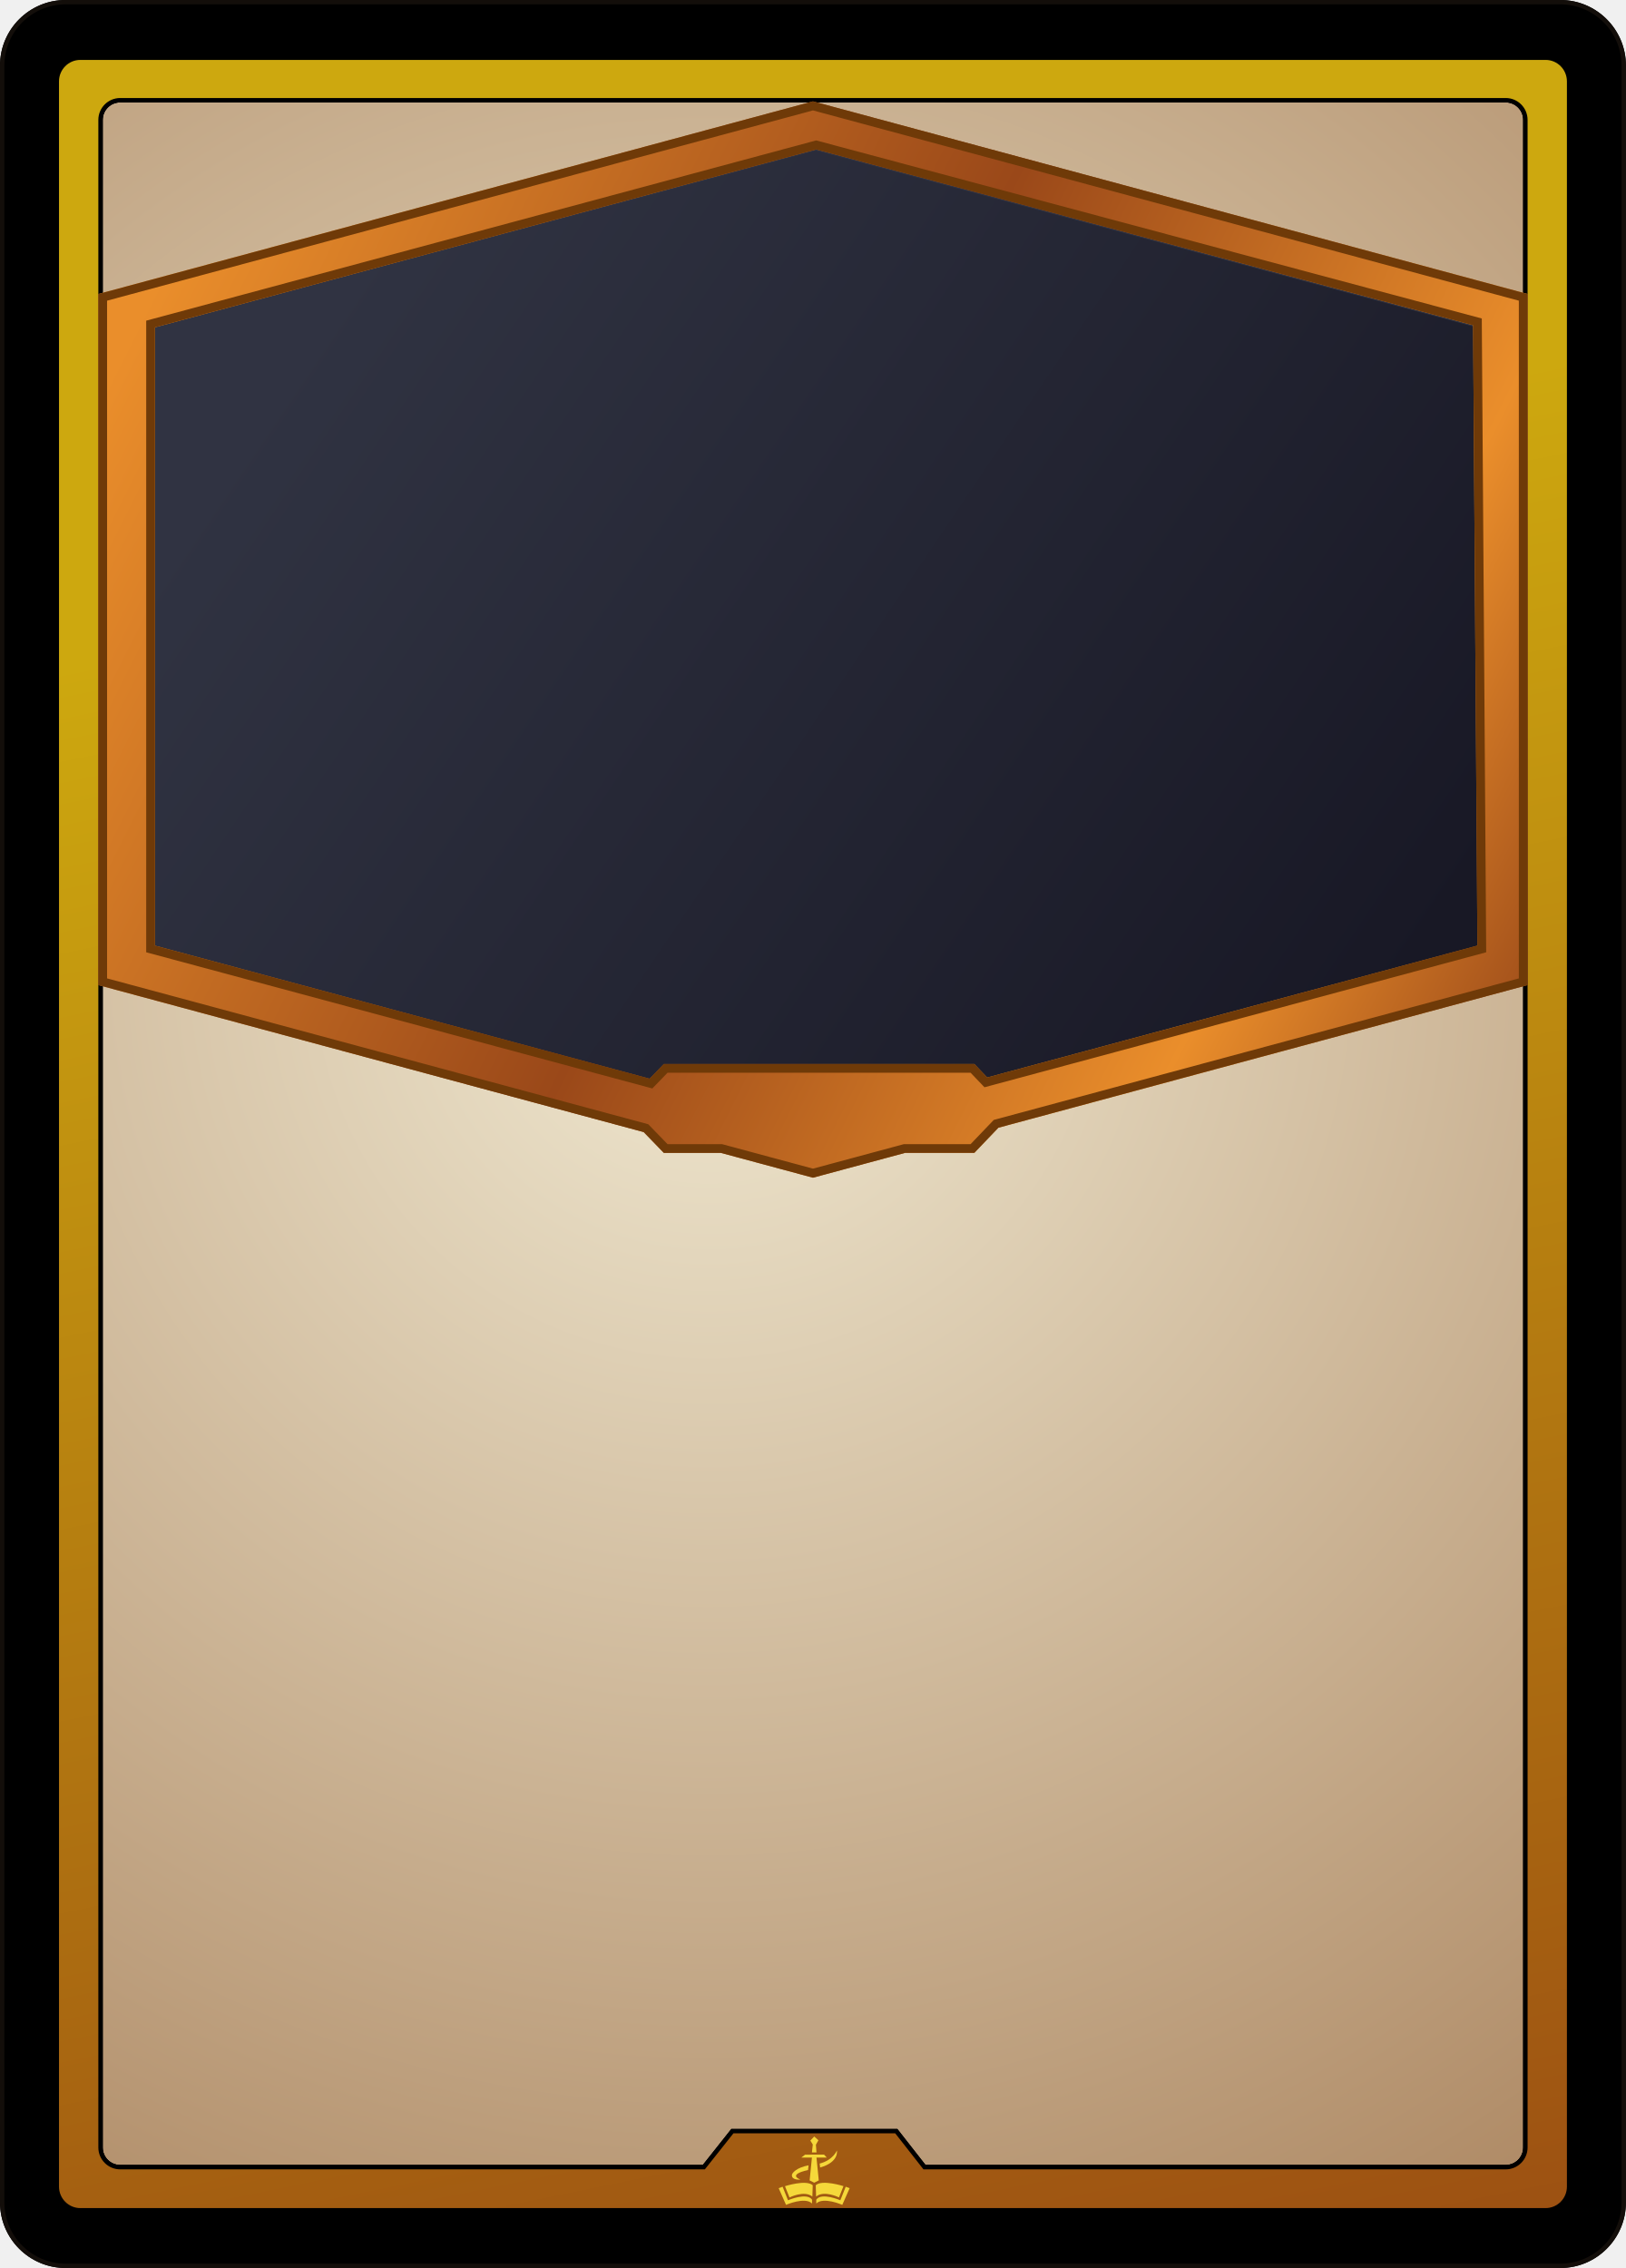
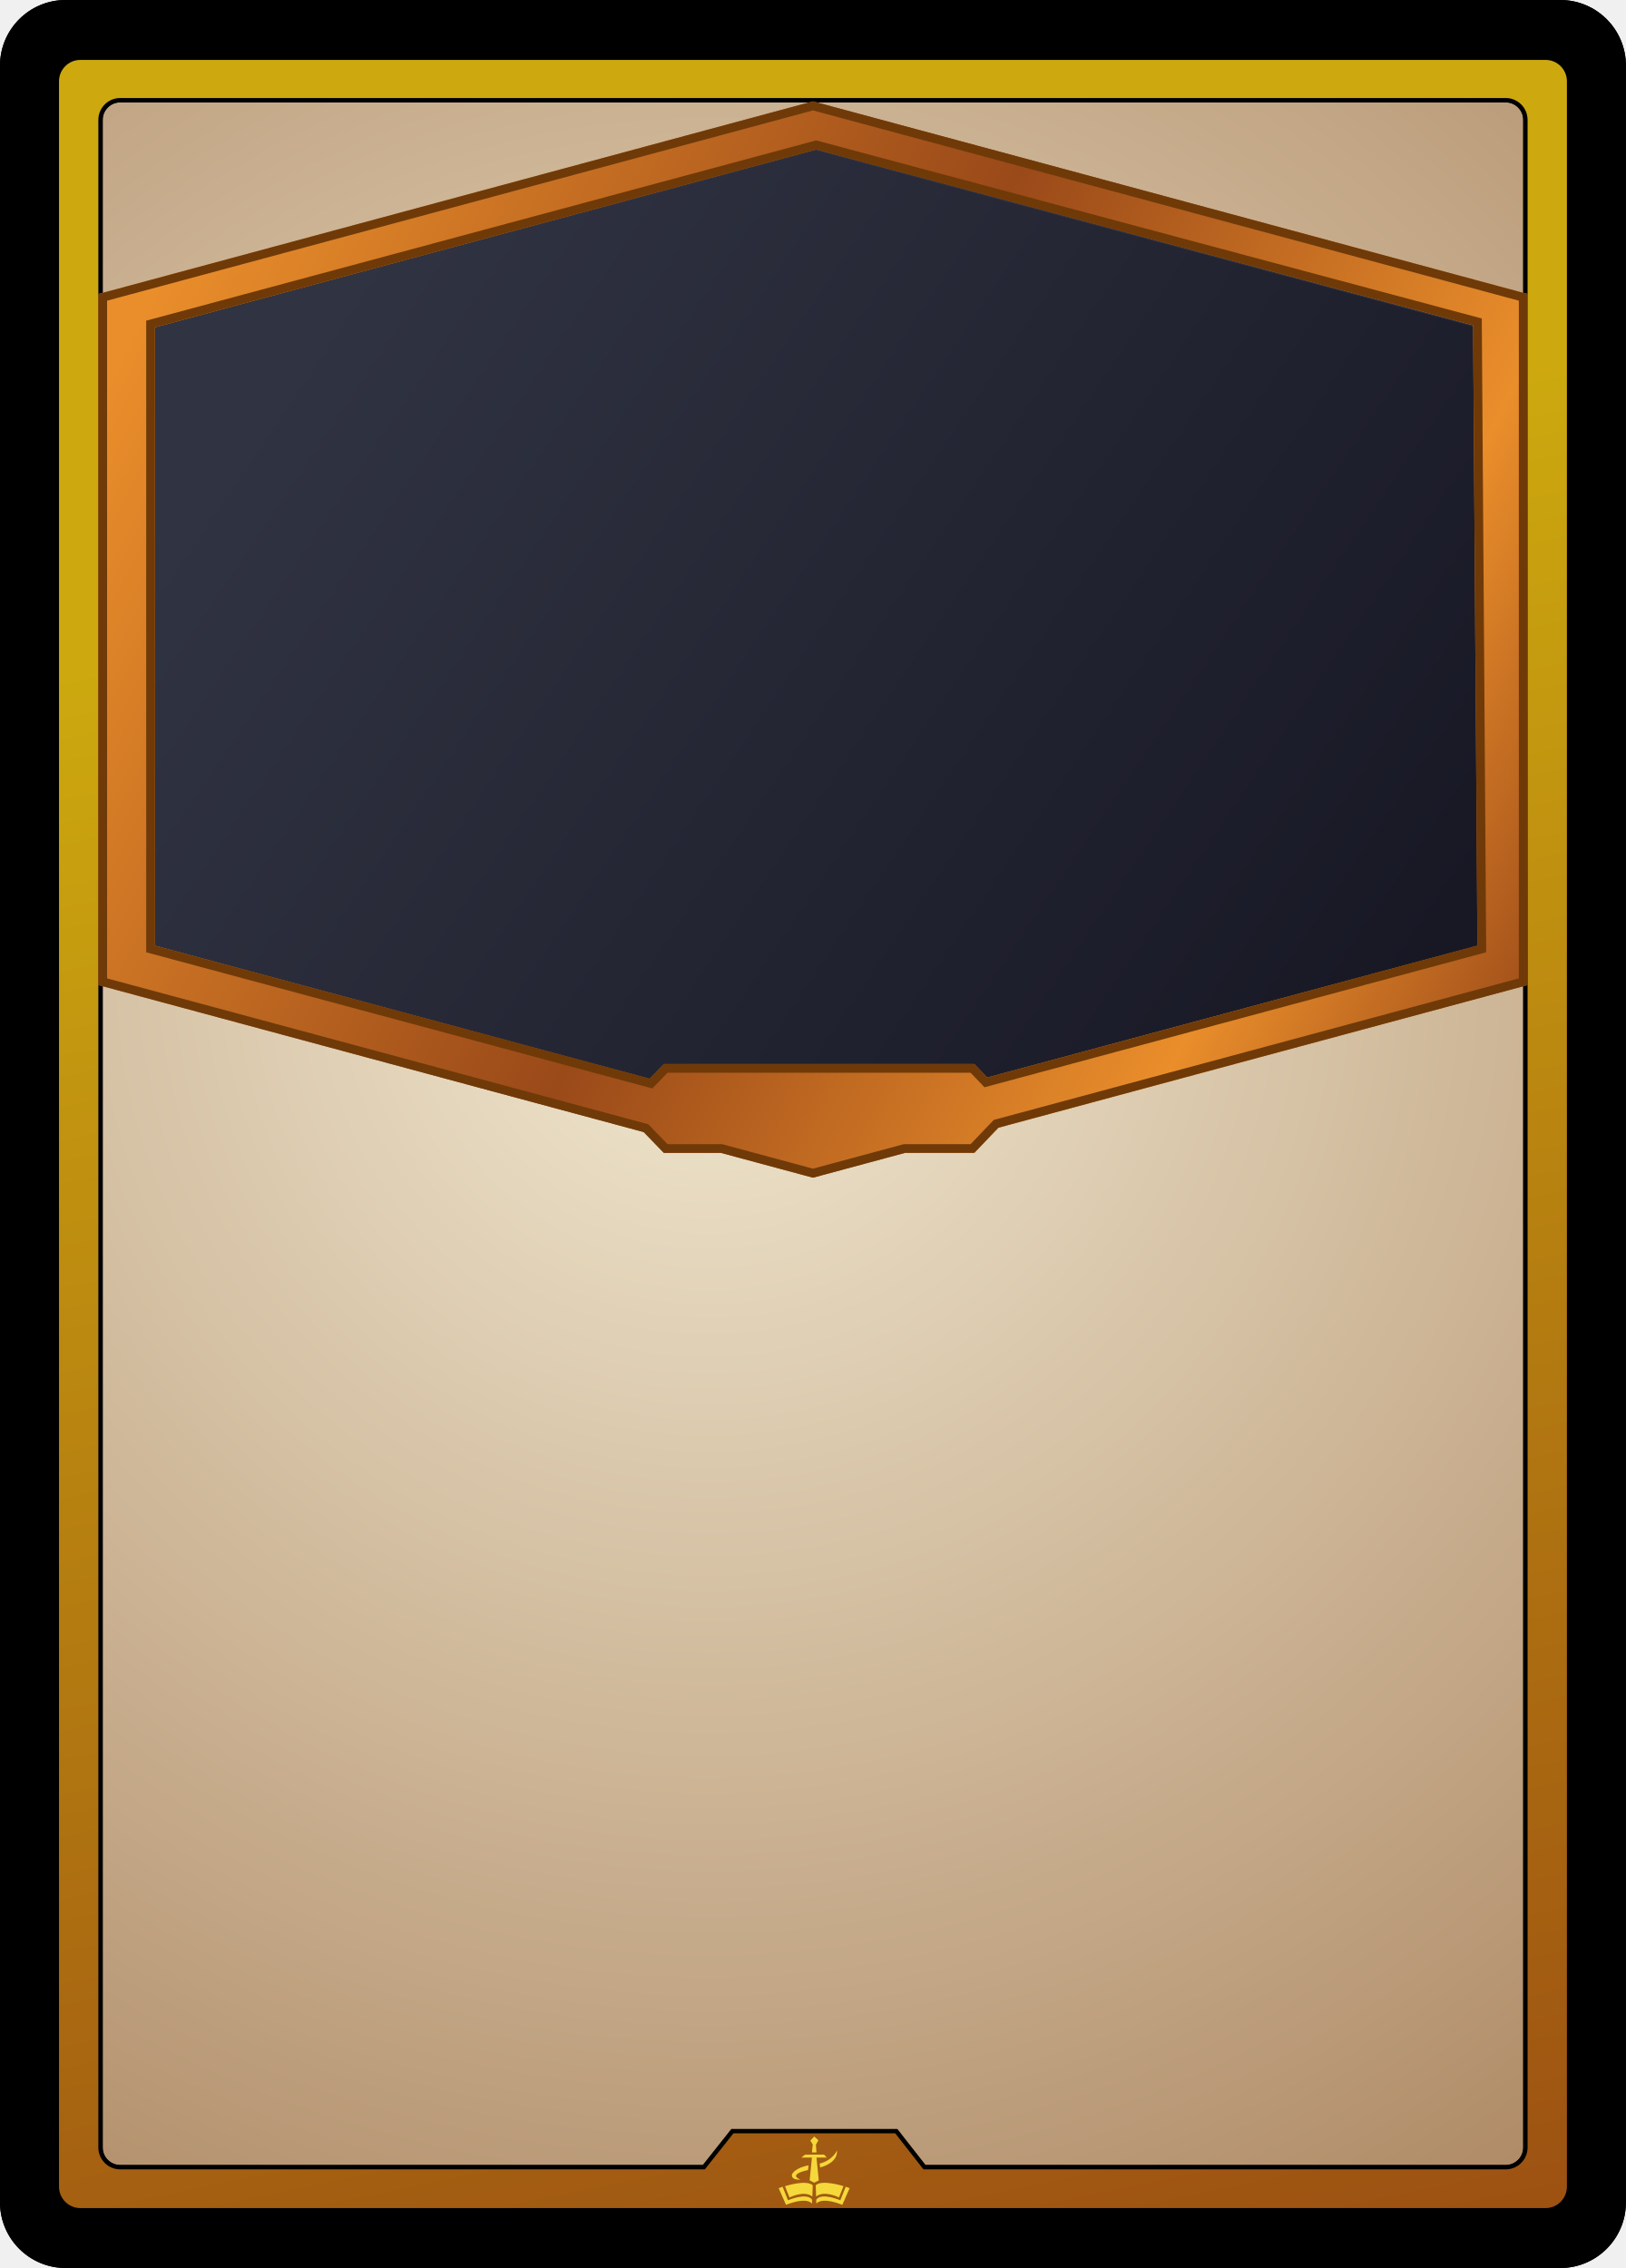
<svg xmlns="http://www.w3.org/2000/svg" viewBox="0 0 744 1038" width="744" height="1038">
  <defs>
-     <clipPath id="alignment-1050246480926241086">
+     <clipPath id="alignment-1834121988888239186">
      <path d="M36,66 C36,49.446 49.446,36 66,36 L750,36 C766.554,36 780,49.446 780,66 L780,1044 C780,1060.554 766.554,1074 750,1074 L66,1074 C49.446,1074 36,1060.554 36,1044 L36,66 Z" fill="#000000" />
    </clipPath>
-     <radialGradient id="5083873788583831761" cx="629.22" cy="800.195" r="591.798" gradientTransform="matrix(0.001449275,0,0,0.00101713,-0.09130435,-0.06436175)">
+     <radialGradient id="17326438139752262454" cx="629.22" cy="800.195" r="591.798" gradientTransform="matrix(0.001449275,0,0,0.00101713,-0.09130435,-0.06436175)">
      <stop stop-color="#5f7470" />
      <stop offset="1" stop-color="#889696" />
    </radialGradient>
-     <radialGradient id="2733230532690367964" cx="360.151" cy="476.898" r="682.273" gradientTransform="matrix(0.001529052,0,0,0.001054852,-0.1238532,-0.08529201)">
+     <radialGradient id="15412903346112024671" cx="360.151" cy="476.898" r="682.273" gradientTransform="matrix(0.001529052,0,0,0.001054852,-0.1238532,-0.08529201)">
      <stop stop-color="#f1e9d2" />
-       <stop offset="0.197" stop-color="#e3d6bc" />
+       <stop offset="0.197" stop-color="#e4d6bc" />
      <stop offset="1" stop-color="#ae8964" />
    </radialGradient>
-     <clipPath id="alignment-15814272051165214908">
+     <clipPath id="alignment-6244820028917127169">
      <path d="M81,90.857 C81,85.339 85.482,80.857 91,80.857 L725,80.857 C730.518,80.857 735,85.339 735,90.857 L735,1018.857 C735,1024.375 730.518,1028.857 725,1028.857 L91,1028.857 C85.482,1028.857 81,1024.375 81,1018.857 L81,90.857 Z" fill="#000000" />
    </clipPath>
-     <linearGradient id="7907632252109735802" x1="568.926" y1="1115.483" x2="395.869" y2="272.567" gradientTransform="matrix(0.001449275,0,0,0.00101713,-0.09130435,-0.06450738)">
-       <stop stop-color="#525a62" />
-       <stop offset="1" stop-color="#6b7580" />
+     <linearGradient id="2370434753567163037" x1="568.926" y1="1115.483" x2="395.869" y2="272.567" gradientTransform="matrix(0.001449275,0,0,0.00101713,-0.09130435,-0.06450738)">
+       <stop stop-color="#9b4e12" />
+       <stop offset="1" stop-color="#cda90f" />
    </linearGradient>
-     <linearGradient id="14318509219059458876" x1="568.926" y1="1115.483" x2="395.869" y2="272.567" gradientTransform="matrix(0.001449275,0,0,0.00101713,-0.09130435,-0.06450738)">
-       <stop stop-color="#9b4e12" />
-       <stop offset="1" stop-color="#cda80f" />
-     </linearGradient>
-     <linearGradient id="10492420628720950424" x1="638.793" y1="510.654" x2="155.743" y2="184.676" gradientTransform="matrix(0.0016353,0,0,0.002219887,-0.1104473,-0.2711015)">
+     <linearGradient id="7714721409602740245" x1="638.793" y1="510.654" x2="155.743" y2="184.676" gradientTransform="matrix(0.0016353,0,0,0.002219887,-0.1104473,-0.2711015)">
      <stop stop-color="#181825" />
      <stop offset="0.999" stop-color="#303342" />
    </linearGradient>
-     <linearGradient id="4989959080082243993" x1="74.051" y1="179.459" x2="719.387" y2="505.026" gradientTransform="matrix(0.001529052,0,0,0.002030006,-0.06880734,-0.2042941)">
+     <linearGradient id="4983179547287450854" x1="74.051" y1="179.459" x2="719.387" y2="505.026" gradientTransform="matrix(0.001529052,0,0,0.002030006,-0.06880734,-0.2042941)">
      <stop stop-color="#ea8e2b" />
-       <stop offset="0.455" stop-color="#9a4819" />
+       <stop offset="0.455" stop-color="#9a4919" />
      <stop offset="0.797" stop-color="#ea8e2b" />
      <stop offset="1" stop-color="#9a4919" />
    </linearGradient>
-     <clipPath id="alignment-13972629692376031939">
-       <path d="M294.54,612.365 C294.54,612.365 303.762,621.884 303.762,621.884 C303.762,621.884 329.849,621.884 329.849,621.884 C329.849,621.884 372,633.247 372,633.247 C372,633.247 414.151,621.884 414.151,621.884 C414.151,621.884 445.843,621.884 445.843,621.884 C445.843,621.884 456.862,610.369 456.862,610.369 C456.862,610.369 699,545.094 699,545.094 C699,545.094 699,228.79 699,228.79 C699,228.79 372,140.637 372,140.637 C372,140.637 45,228.79 45,228.79 C45,228.79 45,545.094 45,545.094 C45,545.094 294.54,612.365 294.54,612.365 ZM297.26,587.928 C297.26,587.928 70.902,527.016 70.902,527.016 C70.902,527.016 70.902,244.074 70.902,244.074 C70.902,244.074 373.474,162.653 373.474,162.653 C373.474,162.653 674.067,243.085 674.067,243.085 C674.067,243.085 676.046,527.016 676.046,527.016 C676.046,527.016 451.737,587.377 451.737,587.377 C451.737,587.377 445.843,581.218 445.843,581.218 C445.843,581.218 303.762,581.218 303.762,581.218 C303.762,581.218 297.26,587.928 297.26,587.928 Z" fill="#000000" />
-     </clipPath>
-     <mask id="mask-2049309916653019702" mask-type="alpha">
-       <g transform="matrix(1,0,0,1,0.00000001,-54.24652)">
-         <path d="M373.294,122.124 C373.294,122.124 677.048,203.402 677.048,203.402 C677.048,203.402 679.048,490.32 679.048,490.32 C679.048,490.32 373.294,572.597 373.294,572.597 C373.294,572.597 67.539,490.32 67.539,490.32 C67.539,490.32 67.539,204.402 67.539,204.402 C67.539,204.402 373.294,122.124 373.294,122.124 Z" transform="matrix(1,0,0,1,0,0)" fill="url('#10492420628720950424')" stroke="#303342" stroke-width="2" />
-       </g>
-       <g transform="matrix(1,0,0,1,0.00000001,-54.24652)">
-         <path d="M294.54,612.365 C294.54,612.365 303.762,621.884 303.762,621.884 C303.762,621.884 329.849,621.884 329.849,621.884 C329.849,621.884 372,633.247 372,633.247 C372,633.247 414.151,621.884 414.151,621.884 C414.151,621.884 445.843,621.884 445.843,621.884 C445.843,621.884 456.862,610.369 456.862,610.369 C456.862,610.369 699,545.094 699,545.094 C699,545.094 699,228.79 699,228.79 C699,228.79 372,140.637 372,140.637 C372,140.637 45,228.79 45,228.79 C45,228.79 45,545.094 45,545.094 C45,545.094 294.54,612.365 294.54,612.365 ZM297.26,587.928 C297.26,587.928 70.902,527.016 70.902,527.016 C70.902,527.016 70.902,244.074 70.902,244.074 C70.902,244.074 373.474,162.653 373.474,162.653 C373.474,162.653 674.067,243.085 674.067,243.085 C674.067,243.085 676.046,527.016 676.046,527.016 C676.046,527.016 451.737,587.377 451.737,587.377 C451.737,587.377 445.843,581.218 445.843,581.218 C445.843,581.218 303.762,581.218 303.762,581.218 C303.762,581.218 297.26,587.928 297.26,587.928 Z" transform="matrix(1,0,0,1,0,-40)" fill="url('#4989959080082243993')" />
-         <path d="M294.54,612.365 C294.54,612.365 303.762,621.884 303.762,621.884 C303.762,621.884 329.849,621.884 329.849,621.884 C329.849,621.884 372,633.247 372,633.247 C372,633.247 414.151,621.884 414.151,621.884 C414.151,621.884 445.843,621.884 445.843,621.884 C445.843,621.884 456.862,610.369 456.862,610.369 C456.862,610.369 699,545.094 699,545.094 C699,545.094 699,228.79 699,228.79 C699,228.79 372,140.637 372,140.637 C372,140.637 45,228.79 45,228.79 C45,228.79 45,545.094 45,545.094 C45,545.094 294.54,612.365 294.54,612.365 ZM297.26,587.928 C297.26,587.928 70.902,527.016 70.902,527.016 C70.902,527.016 70.902,244.074 70.902,244.074 C70.902,244.074 373.474,162.653 373.474,162.653 C373.474,162.653 674.067,243.085 674.067,243.085 C674.067,243.085 676.046,527.016 676.046,527.016 C676.046,527.016 451.737,587.377 451.737,587.377 C451.737,587.377 445.843,581.218 445.843,581.218 C445.843,581.218 303.762,581.218 303.762,581.218 C303.762,581.218 297.26,587.928 297.26,587.928 Z" transform="matrix(1,0,0,1,0,-40)" clip-path="url(#alignment-13972629692376031939)" fill="none" stroke="#6f3a08" stroke-width="8" />
-       </g>
-     </mask>
-     <linearGradient id="476299739529161389" x1="638.793" y1="510.654" x2="155.743" y2="184.676" gradientTransform="matrix(0.0016353,0,0,0.002219887,-0.1104473,-0.2711015)">
-       <stop stop-color="#181825" />
-       <stop offset="0.999" stop-color="#303342" />
-     </linearGradient>
-     <linearGradient id="11288093344150100531" x1="74.051" y1="179.459" x2="719.387" y2="505.026" gradientTransform="matrix(0.001529052,0,0,0.002030006,-0.06880734,-0.2042941)">
-       <stop stop-color="#ea8e2b" />
-       <stop offset="0.455" stop-color="#9a4819" />
-       <stop offset="0.797" stop-color="#ea8e2b" />
-       <stop offset="1" stop-color="#9a4919" />
-     </linearGradient>
-     <clipPath id="alignment-14735273227666162939">
-       <path d="M294.54,612.365 C294.54,612.365 303.762,621.884 303.762,621.884 C303.762,621.884 329.849,621.884 329.849,621.884 C329.849,621.884 372,633.247 372,633.247 C372,633.247 414.151,621.884 414.151,621.884 C414.151,621.884 445.843,621.884 445.843,621.884 C445.843,621.884 456.862,610.369 456.862,610.369 C456.862,610.369 699,545.094 699,545.094 C699,545.094 699,228.79 699,228.79 C699,228.79 372,140.637 372,140.637 C372,140.637 45,228.79 45,228.79 C45,228.79 45,545.094 45,545.094 C45,545.094 294.54,612.365 294.54,612.365 ZM297.26,587.928 C297.26,587.928 70.902,527.016 70.902,527.016 C70.902,527.016 70.902,244.074 70.902,244.074 C70.902,244.074 373.474,162.653 373.474,162.653 C373.474,162.653 674.067,243.085 674.067,243.085 C674.067,243.085 676.046,527.016 676.046,527.016 C676.046,527.016 451.737,587.377 451.737,587.377 C451.737,587.377 445.843,581.218 445.843,581.218 C445.843,581.218 303.762,581.218 303.762,581.218 C303.762,581.218 297.26,587.928 297.26,587.928 Z" fill="#000000" />
+     <clipPath id="alignment-7320336889517296969">
+       <path d="M372,140.637 C372.135,140.674 699,228.79 699,228.79 C699,228.79 699,545.094 699,545.094 C699,545.094 553.751,584.25 456.862,610.369 C451.608,615.86 445.843,621.884 445.843,621.884 C445.843,621.884 414.151,621.884 414.151,621.884 C388.551,628.785 372.03,633.238 372,633.247 C371.97,633.238 355.449,628.785 329.849,621.884 C329.849,621.884 303.762,621.884 303.762,621.884 C303.762,621.884 299.247,617.223 294.54,612.365 C197.843,586.297 45,545.094 45,545.094 C45,545.094 45,228.79 45,228.79 C45,228.79 371.865,140.674 372,140.637 ZM70.902,244.074 C70.902,244.074 70.902,527.016 70.902,527.016 C70.902,527.016 207.628,563.809 297.26,587.928 C300.847,584.226 303.762,581.218 303.762,581.218 C303.762,581.218 445.843,581.218 445.843,581.218 C445.843,581.218 448.44,583.932 451.737,587.377 C541.388,563.252 676.046,527.016 676.046,527.016 C676.046,527.016 674.067,243.085 674.067,243.085 C674.067,243.085 373.605,162.688 373.474,162.653 C373.344,162.688 70.902,244.074 70.902,244.074 Z" fill="#000000" />
    </clipPath>
  </defs>
  <g>
+     <rect fill="#ffffff" fill-opacity="0" x="0" y="0" width="744" height="1038" />
    <g>
      <g>
        <g transform="matrix(1,0,0,1,-36,-36)">
          <path d="M36,66 C36,49.446 49.446,36 66,36 L750,36 C766.554,36 780,49.446 780,66 L780,1044 C780,1060.554 766.554,1074 750,1074 L66,1074 C49.446,1074 36,1060.554 36,1044 L36,66 Z" fill="#000000" />
-           <path d="M36,66 C36,49.446 49.446,36 66,36 L750,36 C766.554,36 780,49.446 780,66 L780,1044 C780,1060.554 766.554,1074 750,1074 L66,1074 C49.446,1074 36,1060.554 36,1044 L36,66 Z" clip-path="url(#alignment-1050246480926241086)" fill="none" stroke="#130e0a" stroke-width="4" />
+           <path d="M36,66 C36,49.446 49.446,36 66,36 L750,36 C766.554,36 780,49.446 780,66 L780,1044 C780,1060.554 766.554,1074 750,1074 L66,1074 C49.446,1074 36,1060.554 36,1044 L36,66 Z" clip-path="url(#alignment-1834121988888239186)" fill="none" stroke="#000000" stroke-width="4" />
        </g>
        <g transform="matrix(1,0,0,1,-36,-36)">
          <g>
-             <path d="M63,73.09 C63,67.676 67.368,63.278 72.746,63.278 L743.254,63.278 C748.632,63.278 753,67.676 753,73.09 L753,1036.624 C753,1042.038 748.632,1046.436 743.254,1046.436 L72.746,1046.436 C67.368,1046.436 63,1042.038 63,1036.624 L63,73.09 Z" fill="url('#5083873788583831761')" />
+             <path d="M63,73.09 C63,67.676 67.368,63.278 72.746,63.278 L743.254,63.278 C748.632,63.278 753,67.676 753,73.09 L753,1036.624 C753,1042.038 748.632,1046.436 743.254,1046.436 L72.746,1046.436 C67.368,1046.436 63,1042.038 63,1036.624 L63,73.09 Z" fill="url('#17326438139752262454')" />
          </g>
          <g>
-             <path d="M81,90.857 C81,85.339 85.482,80.857 91,80.857 L725,80.857 C730.518,80.857 735,85.339 735,90.857 L735,1018.857 C735,1024.375 730.518,1028.857 725,1028.857 L91,1028.857 C85.482,1028.857 81,1024.375 81,1018.857 L81,90.857 Z" fill="url('#2733230532690367964')" />
-             <path d="M81,90.857 C81,85.339 85.482,80.857 91,80.857 L725,80.857 C730.518,80.857 735,85.339 735,90.857 L735,1018.857 C735,1024.375 730.518,1028.857 725,1028.857 L91,1028.857 C85.482,1028.857 81,1024.375 81,1018.857 L81,90.857 Z" clip-path="url(#alignment-15814272051165214908)" fill="none" stroke="#130e0a" stroke-width="4" />
+             <path d="M81,90.857 C81,85.339 85.482,80.857 91,80.857 L725,80.857 C730.518,80.857 735,85.339 735,90.857 L735,1018.857 C735,1024.375 730.518,1028.857 725,1028.857 L91,1028.857 C85.482,1028.857 81,1024.375 81,1018.857 L81,90.857 Z" fill="url('#15412903346112024671')" />
+             <path d="M81,90.857 C81,85.339 85.482,80.857 91,80.857 L725,80.857 C730.518,80.857 735,85.339 735,90.857 L735,1018.857 C735,1024.375 730.518,1028.857 725,1028.857 L91,1028.857 C85.482,1028.857 81,1024.375 81,1018.857 L81,90.857 Z" clip-path="url(#alignment-6244820028917127169)" fill="none" stroke="#130e0a" stroke-width="4" />
          </g>
          <g>
            <g>
-               <path d="M458.562,1028.857 C458.562,1028.857 445.64,1012.356 445.64,1012.356 C445.64,1012.356 371.619,1012.356 371.619,1012.356 C371.619,1012.356 358.538,1028.857 358.538,1028.857 C358.538,1028.857 91,1028.857 91,1028.857 C85.482,1028.857 81,1024.375 81,1018.857 C81,1018.857 81,90.857 81,90.857 C81,85.339 85.482,80.857 91,80.857 C91,80.857 725,80.857 725,80.857 C730.518,80.857 735,85.339 735,90.857 C735,90.857 735,1018.857 735,1018.857 C735,1024.375 730.518,1028.857 725,1028.857 C725,1028.857 458.562,1028.857 458.562,1028.857 ZM63,73.233 C63,73.233 63,1036.767 63,1036.767 C63,1042.181 67.368,1046.579 72.746,1046.579 C72.746,1046.579 743.254,1046.579 743.254,1046.579 C748.632,1046.579 753,1042.181 753,1036.767 C753,1036.767 753,73.233 753,73.233 C753,67.819 748.632,63.421 743.254,63.421 C743.254,63.421 72.746,63.421 72.746,63.421 C67.368,63.421 63,67.819 63,73.233 Z" fill="url('#7907632252109735802')" stroke="#000000" stroke-width="4" style="paint-order: stroke;" />
-             </g>
-           </g>
-           <g>
-             <g>
-               <path d="M458.562,1028.857 C458.562,1028.857 445.64,1012.356 445.64,1012.356 C445.64,1012.356 371.619,1012.356 371.619,1012.356 C371.619,1012.356 358.538,1028.857 358.538,1028.857 C358.538,1028.857 91,1028.857 91,1028.857 C85.482,1028.857 81,1024.375 81,1018.857 C81,1018.857 81,90.857 81,90.857 C81,85.339 85.482,80.857 91,80.857 C91,80.857 725,80.857 725,80.857 C730.518,80.857 735,85.339 735,90.857 C735,90.857 735,1018.857 735,1018.857 C735,1024.375 730.518,1028.857 725,1028.857 C725,1028.857 458.562,1028.857 458.562,1028.857 ZM63,73.233 C63,73.233 63,1036.767 63,1036.767 C63,1042.181 67.368,1046.579 72.746,1046.579 C72.746,1046.579 743.254,1046.579 743.254,1046.579 C748.632,1046.579 753,1042.181 753,1036.767 C753,1036.767 753,73.233 753,73.233 C753,67.819 748.632,63.421 743.254,63.421 C743.254,63.421 72.746,63.421 72.746,63.421 C67.368,63.421 63,67.819 63,73.233 Z" fill="url('#14318509219059458876')" stroke="#000000" stroke-width="4" style="paint-order: stroke;" />
+               <path d="M72.746,63.421 C72.746,63.421 743.254,63.421 743.254,63.421 C748.632,63.421 753,67.819 753,73.233 C753,73.233 753,1036.767 753,1036.767 C753,1042.181 748.632,1046.579 743.254,1046.579 C743.254,1046.579 72.746,1046.579 72.746,1046.579 C67.368,1046.579 63,1042.181 63,1036.767 C63,1036.767 63,73.233 63,73.233 C63,67.819 67.368,63.421 72.746,63.421 ZM81,90.857 C81,90.857 81,1018.857 81,1018.857 C81,1024.375 85.482,1028.857 91,1028.857 C91,1028.857 358.538,1028.857 358.538,1028.857 C358.538,1028.857 371.619,1012.356 371.619,1012.356 C371.619,1012.356 445.64,1012.356 445.64,1012.356 C445.64,1012.356 458.562,1028.857 458.562,1028.857 C458.562,1028.857 725,1028.857 725,1028.857 C730.518,1028.857 735,1024.375 735,1018.857 C735,1018.857 735,90.857 735,90.857 C735,85.339 730.518,80.857 725,80.857 C725,80.857 91,80.857 91,80.857 C85.482,80.857 81,85.339 81,90.857 Z" fill="url('#2370434753567163037')" stroke="#000000" stroke-width="4" style="paint-order: stroke;" />
            </g>
            <g>
              <g transform="matrix(0.06532225,0,0,0.06532225,393.4876,975.6361)">
                <g>
                  <g>
                    <g>
                      <g>
                        <path d="M389.864,682.606 C389.864,682.606 363.709,750.068 268.987,774.113 C268.987,774.113 272.443,801.622 272.443,801.622 C407.311,763.559 389.864,682.606 389.864,682.606 C389.864,682.606 389.864,682.606 389.864,682.606 Z" fill="#f5d83a" />
                      </g>
                    </g>
                  </g>
                  <g>
                    <g>
                      <g>
                        <path d="M133.966,885.936 C133.966,885.936 75.404,893.301 74.543,856.402 C74.143,839.243 107.993,802.238 191.413,786.3 C191.413,786.3 187.743,819.456 187.743,819.456 C37.567,853.093 133.966,885.936 133.966,885.936 C133.966,885.936 133.966,885.936 133.966,885.936 Z" fill="#f5d83a" />
                      </g>
                    </g>
                  </g>
                  <g>
                    <g>
                      <g>
                        <g>
                          <path d="M246.934,732.113 C246.934,732.113 262.934,892.113 262.934,892.113 C262.934,892.113 230.934,908.113 230.934,908.113 C230.934,908.113 198.934,892.113 198.934,892.113 C198.934,892.113 214.934,732.113 214.934,732.113 C214.934,732.113 140.412,732.113 140.412,732.113 C140.412,732.113 166.934,711.658 166.934,711.658 C166.934,711.658 299.84,711.196 299.84,711.196 C299.84,711.196 319.018,732.113 319.018,732.113 C319.018,732.113 246.934,732.113 246.934,732.113 C246.934,732.113 246.934,732.113 246.934,732.113 Z" fill="#f5d83a" />
                        </g>
                      </g>
                    </g>
                    <g>
                      <g>
                        <g>
                          <path d="M246.934,696.09 C246.934,696.09 242.675,642.341 242.675,642.341 C242.675,642.341 260.367,610.782 260.367,610.782 C260.367,610.782 231.709,583.737 230.934,584.432 C230.159,585.127 203.854,612.88 203.854,612.88 C203.854,612.88 220.979,640.517 220.979,640.517 C220.979,640.517 214.934,696.09 214.934,696.09 C214.934,696.09 246.934,696.09 246.934,696.09 C246.934,696.09 246.934,696.09 246.934,696.09 Z" fill="#f5d83a" />
                        </g>
                      </g>
                    </g>
                  </g>
                  <g>
                    <g>
                      <g>
                        <path d="M436.118,932.28 C436.118,932.28 404.451,1011.446 404.451,1011.446 C404.451,1011.446 301.218,958.88 244.218,1005.113 C244.218,1005.113 241.684,925.946 241.684,925.946 C286.651,884.146 436.118,932.28 436.118,932.28 C436.118,932.28 436.118,932.28 436.118,932.28 Z" fill="#f5d83a" />
                      </g>
                    </g>
                  </g>
                  <g>
                    <g>
                      <g>
                        <path d="M26.143,932.53 C26.143,932.53 57.809,1011.696 57.809,1011.696 C57.809,1011.696 161.043,959.13 218.043,1005.363 C218.043,1005.363 220.576,926.196 220.576,926.196 C175.609,884.396 26.143,932.53 26.143,932.53 C26.143,932.53 26.143,932.53 26.143,932.53 Z" fill="#f5d83a" />
                      </g>
                    </g>
                  </g>
                  <g>
                    <g>
                      <g>
                        <path d="M479.159,946.59 C479.159,946.59 427.633,1063.434 427.633,1063.434 C427.633,1063.434 294.733,1004.939 245.394,1054.005 C245.394,1054.005 245.351,1026.988 245.351,1026.988 C282.141,974.025 413.839,1031.383 413.839,1031.383 C413.839,1031.383 451.57,936.447 451.57,936.447 C451.57,936.447 479.159,946.59 479.159,946.59 C479.159,946.59 479.159,946.59 479.159,946.59 Z" fill="#f5d83a" />
                      </g>
                    </g>
                  </g>
                  <g>
                    <g>
                      <g>
                        <path d="M-17.989,946.59 C-17.989,946.59 33.536,1063.434 33.536,1063.434 C33.536,1063.434 166.437,1004.939 215.776,1054.005 C215.776,1054.005 215.819,1026.988 215.819,1026.988 C179.029,974.025 47.33,1031.383 47.33,1031.383 C47.33,1031.383 9.6,936.447 9.6,936.447 C9.6,936.447 -17.989,946.59 -17.989,946.59 C-17.989,946.59 -17.989,946.59 -17.989,946.59 Z" fill="#f5d83a" />
                      </g>
                    </g>
                  </g>
                </g>
              </g>
            </g>
          </g>
        </g>
      </g>
      <g>
        <g transform="matrix(1,0,0,1,0.00000001,-54.24652)">
-           <path d="M373.294,122.124 C373.294,122.124 677.048,203.402 677.048,203.402 C677.048,203.402 679.048,490.32 679.048,490.32 C679.048,490.32 373.294,572.597 373.294,572.597 C373.294,572.597 67.539,490.32 67.539,490.32 C67.539,490.32 67.539,204.402 67.539,204.402 C67.539,204.402 373.294,122.124 373.294,122.124 Z" transform="matrix(1,0,0,1,0,0)" fill="url('#476299739529161389')" stroke="#303342" stroke-width="2" />
+           <path d="M373.294,122.124 L677.048,203.402 L679.048,490.32 L373.294,572.597 L67.539,490.32 L67.539,204.402 L373.294,122.124 Z" transform="matrix(1,0,0,1,0,0)" fill="url('#7714721409602740245')" stroke="#303342" stroke-width="2" />
        </g>
        <g transform="matrix(1,0,0,1,0.00000001,-54.24652)">
-           <path d="M294.54,612.365 C294.54,612.365 303.762,621.884 303.762,621.884 C303.762,621.884 329.849,621.884 329.849,621.884 C329.849,621.884 372,633.247 372,633.247 C372,633.247 414.151,621.884 414.151,621.884 C414.151,621.884 445.843,621.884 445.843,621.884 C445.843,621.884 456.862,610.369 456.862,610.369 C456.862,610.369 699,545.094 699,545.094 C699,545.094 699,228.79 699,228.79 C699,228.79 372,140.637 372,140.637 C372,140.637 45,228.79 45,228.79 C45,228.79 45,545.094 45,545.094 C45,545.094 294.54,612.365 294.54,612.365 ZM297.26,587.928 C297.26,587.928 70.902,527.016 70.902,527.016 C70.902,527.016 70.902,244.074 70.902,244.074 C70.902,244.074 373.474,162.653 373.474,162.653 C373.474,162.653 674.067,243.085 674.067,243.085 C674.067,243.085 676.046,527.016 676.046,527.016 C676.046,527.016 451.737,587.377 451.737,587.377 C451.737,587.377 445.843,581.218 445.843,581.218 C445.843,581.218 303.762,581.218 303.762,581.218 C303.762,581.218 297.26,587.928 297.26,587.928 Z" transform="matrix(1,0,0,1,0,-40)" fill="url('#11288093344150100531')" />
-           <path d="M294.54,612.365 C294.54,612.365 303.762,621.884 303.762,621.884 C303.762,621.884 329.849,621.884 329.849,621.884 C329.849,621.884 372,633.247 372,633.247 C372,633.247 414.151,621.884 414.151,621.884 C414.151,621.884 445.843,621.884 445.843,621.884 C445.843,621.884 456.862,610.369 456.862,610.369 C456.862,610.369 699,545.094 699,545.094 C699,545.094 699,228.79 699,228.79 C699,228.79 372,140.637 372,140.637 C372,140.637 45,228.79 45,228.79 C45,228.79 45,545.094 45,545.094 C45,545.094 294.54,612.365 294.54,612.365 ZM297.26,587.928 C297.26,587.928 70.902,527.016 70.902,527.016 C70.902,527.016 70.902,244.074 70.902,244.074 C70.902,244.074 373.474,162.653 373.474,162.653 C373.474,162.653 674.067,243.085 674.067,243.085 C674.067,243.085 676.046,527.016 676.046,527.016 C676.046,527.016 451.737,587.377 451.737,587.377 C451.737,587.377 445.843,581.218 445.843,581.218 C445.843,581.218 303.762,581.218 303.762,581.218 C303.762,581.218 297.26,587.928 297.26,587.928 Z" transform="matrix(1,0,0,1,0,-40)" clip-path="url(#alignment-14735273227666162939)" fill="none" stroke="#6f3a08" stroke-width="8" />
+           <path d="M372,140.637 C372.135,140.674 699,228.79 699,228.79 C699,228.79 699,545.094 699,545.094 C699,545.094 553.751,584.25 456.862,610.369 C451.608,615.86 445.843,621.884 445.843,621.884 C445.843,621.884 414.151,621.884 414.151,621.884 C388.551,628.785 372.03,633.238 372,633.247 C371.97,633.238 355.449,628.785 329.849,621.884 C329.849,621.884 303.762,621.884 303.762,621.884 C303.762,621.884 299.247,617.223 294.54,612.365 C197.843,586.297 45,545.094 45,545.094 C45,545.094 45,228.79 45,228.79 C45,228.79 371.865,140.674 372,140.637 ZM70.902,244.074 C70.902,244.074 70.902,527.016 70.902,527.016 C70.902,527.016 207.628,563.809 297.26,587.928 C300.847,584.226 303.762,581.218 303.762,581.218 C303.762,581.218 445.843,581.218 445.843,581.218 C445.843,581.218 448.44,583.932 451.737,587.377 C541.388,563.252 676.046,527.016 676.046,527.016 C676.046,527.016 674.067,243.085 674.067,243.085 C674.067,243.085 373.605,162.688 373.474,162.653 C373.344,162.688 70.902,244.074 70.902,244.074 Z" transform="matrix(1,0,0,1,0,-40)" fill="url('#4983179547287450854')" />
+           <path d="M372,140.637 C372.135,140.674 699,228.79 699,228.79 C699,228.79 699,545.094 699,545.094 C699,545.094 553.751,584.25 456.862,610.369 C451.608,615.86 445.843,621.884 445.843,621.884 C445.843,621.884 414.151,621.884 414.151,621.884 C388.551,628.785 372.03,633.238 372,633.247 C371.97,633.238 355.449,628.785 329.849,621.884 C329.849,621.884 303.762,621.884 303.762,621.884 C303.762,621.884 299.247,617.223 294.54,612.365 C197.843,586.297 45,545.094 45,545.094 C45,545.094 45,228.79 45,228.79 C45,228.79 371.865,140.674 372,140.637 ZM70.902,244.074 C70.902,244.074 70.902,527.016 70.902,527.016 C70.902,527.016 207.628,563.809 297.26,587.928 C300.847,584.226 303.762,581.218 303.762,581.218 C303.762,581.218 445.843,581.218 445.843,581.218 C445.843,581.218 448.44,583.932 451.737,587.377 C541.388,563.252 676.046,527.016 676.046,527.016 C676.046,527.016 674.067,243.085 674.067,243.085 C674.067,243.085 373.605,162.688 373.474,162.653 C373.344,162.688 70.902,244.074 70.902,244.074 Z" transform="matrix(1,0,0,1,0,-40)" clip-path="url(#alignment-7320336889517296969)" fill="none" stroke="#6f3a08" stroke-width="8" />
        </g>
      </g>
-       <g mask="url(#mask-2049309916653019702)" />
    </g>
  </g>
</svg>
